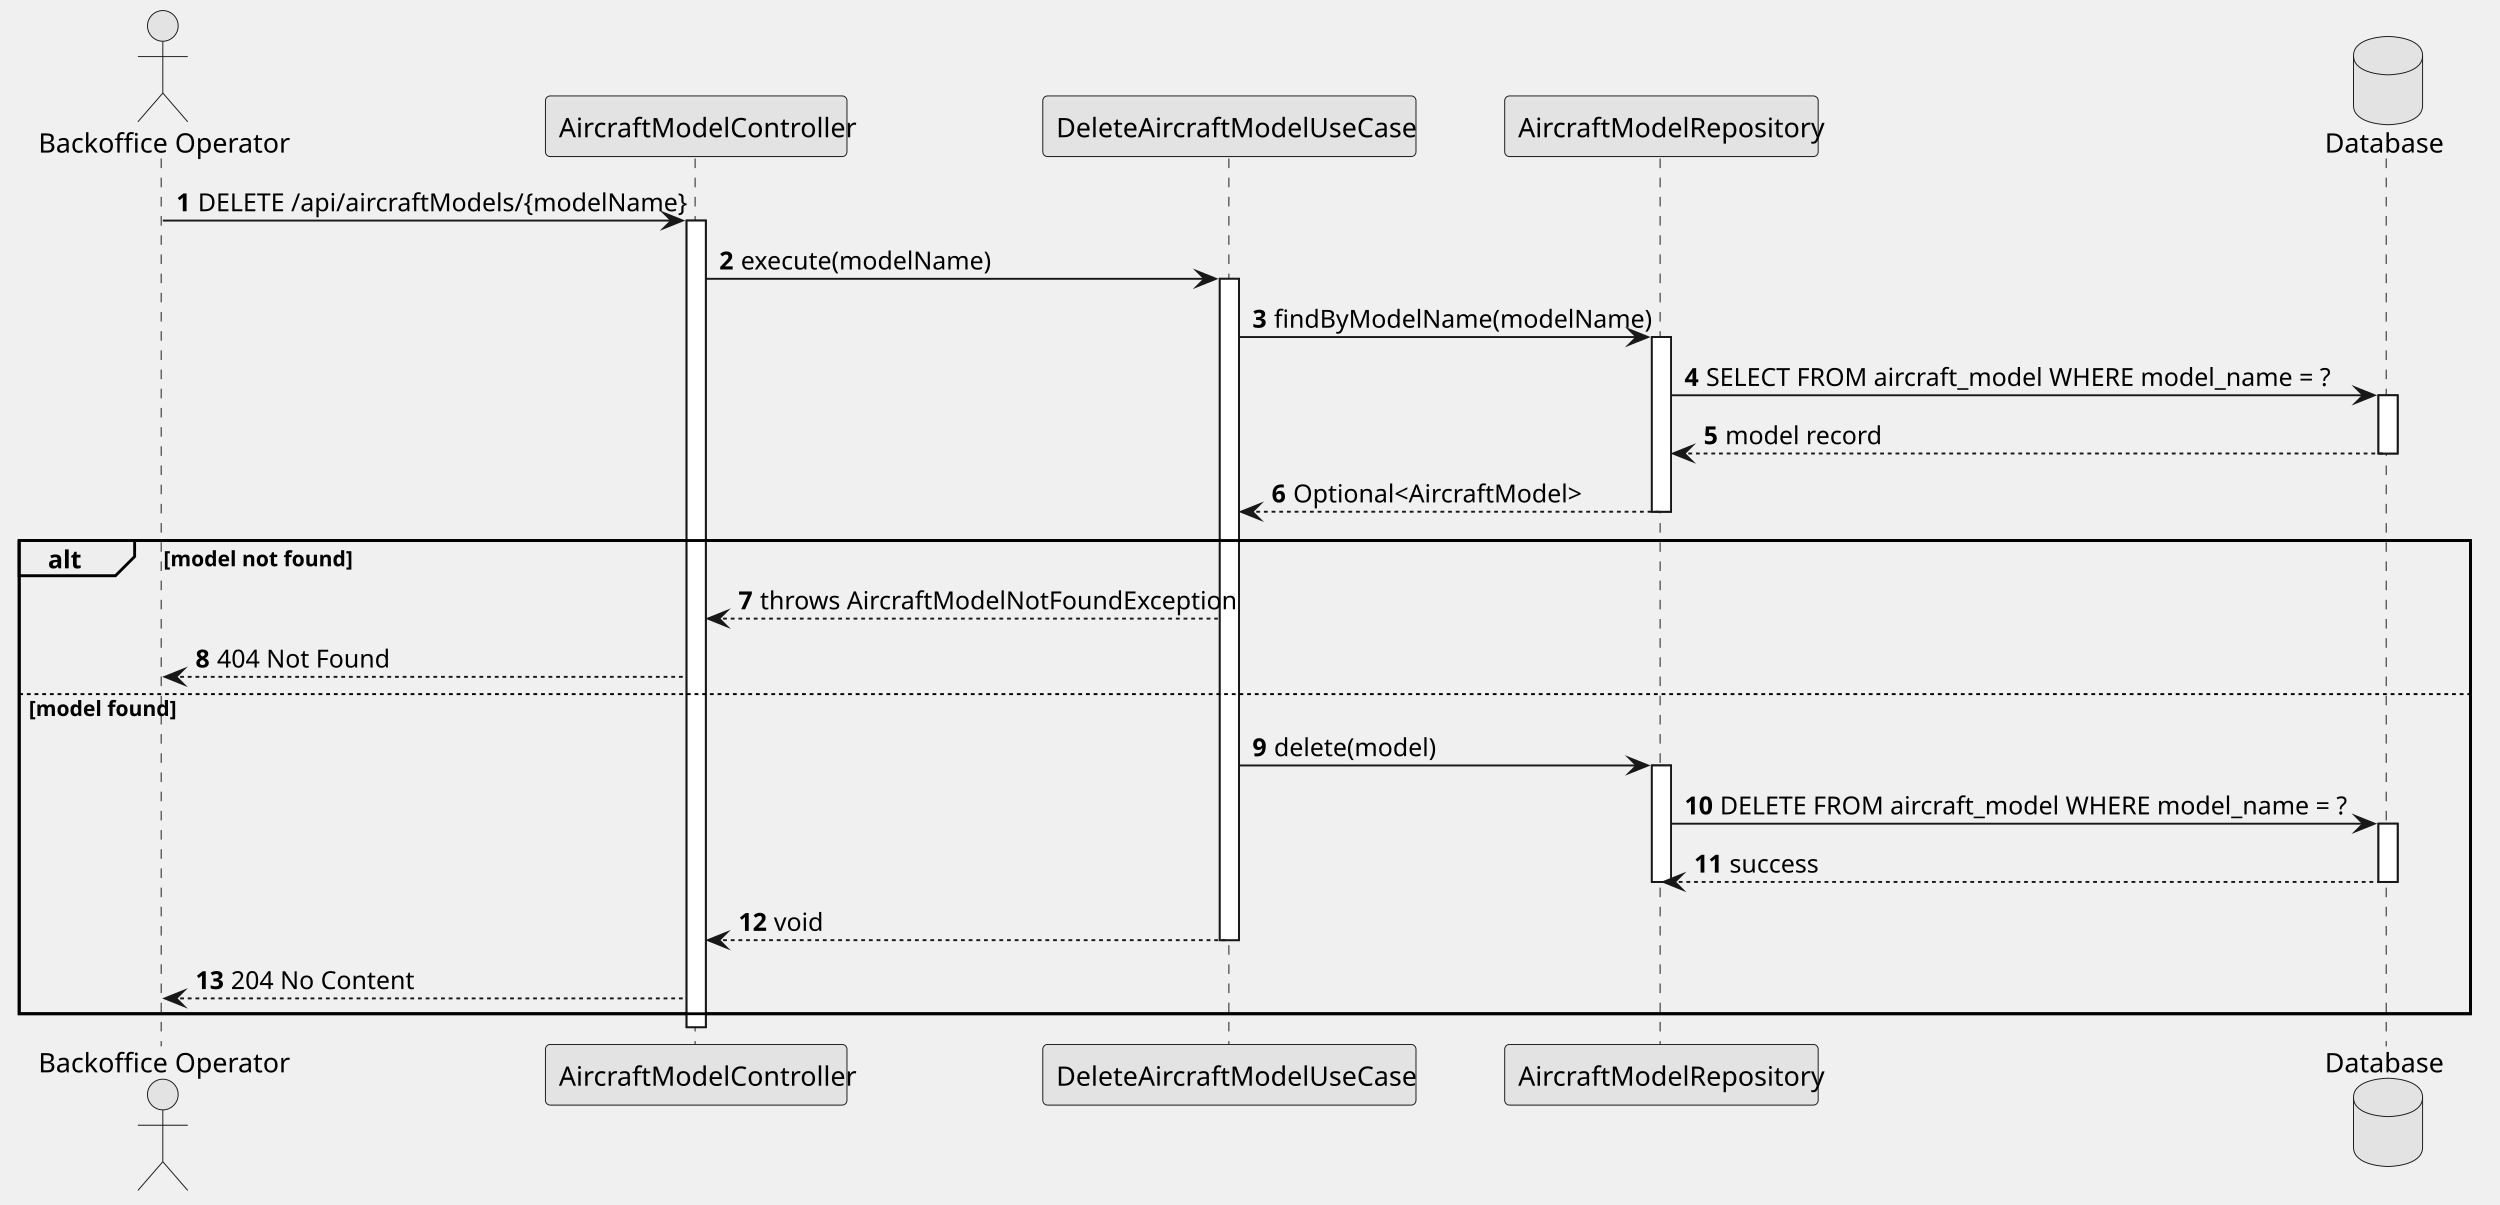
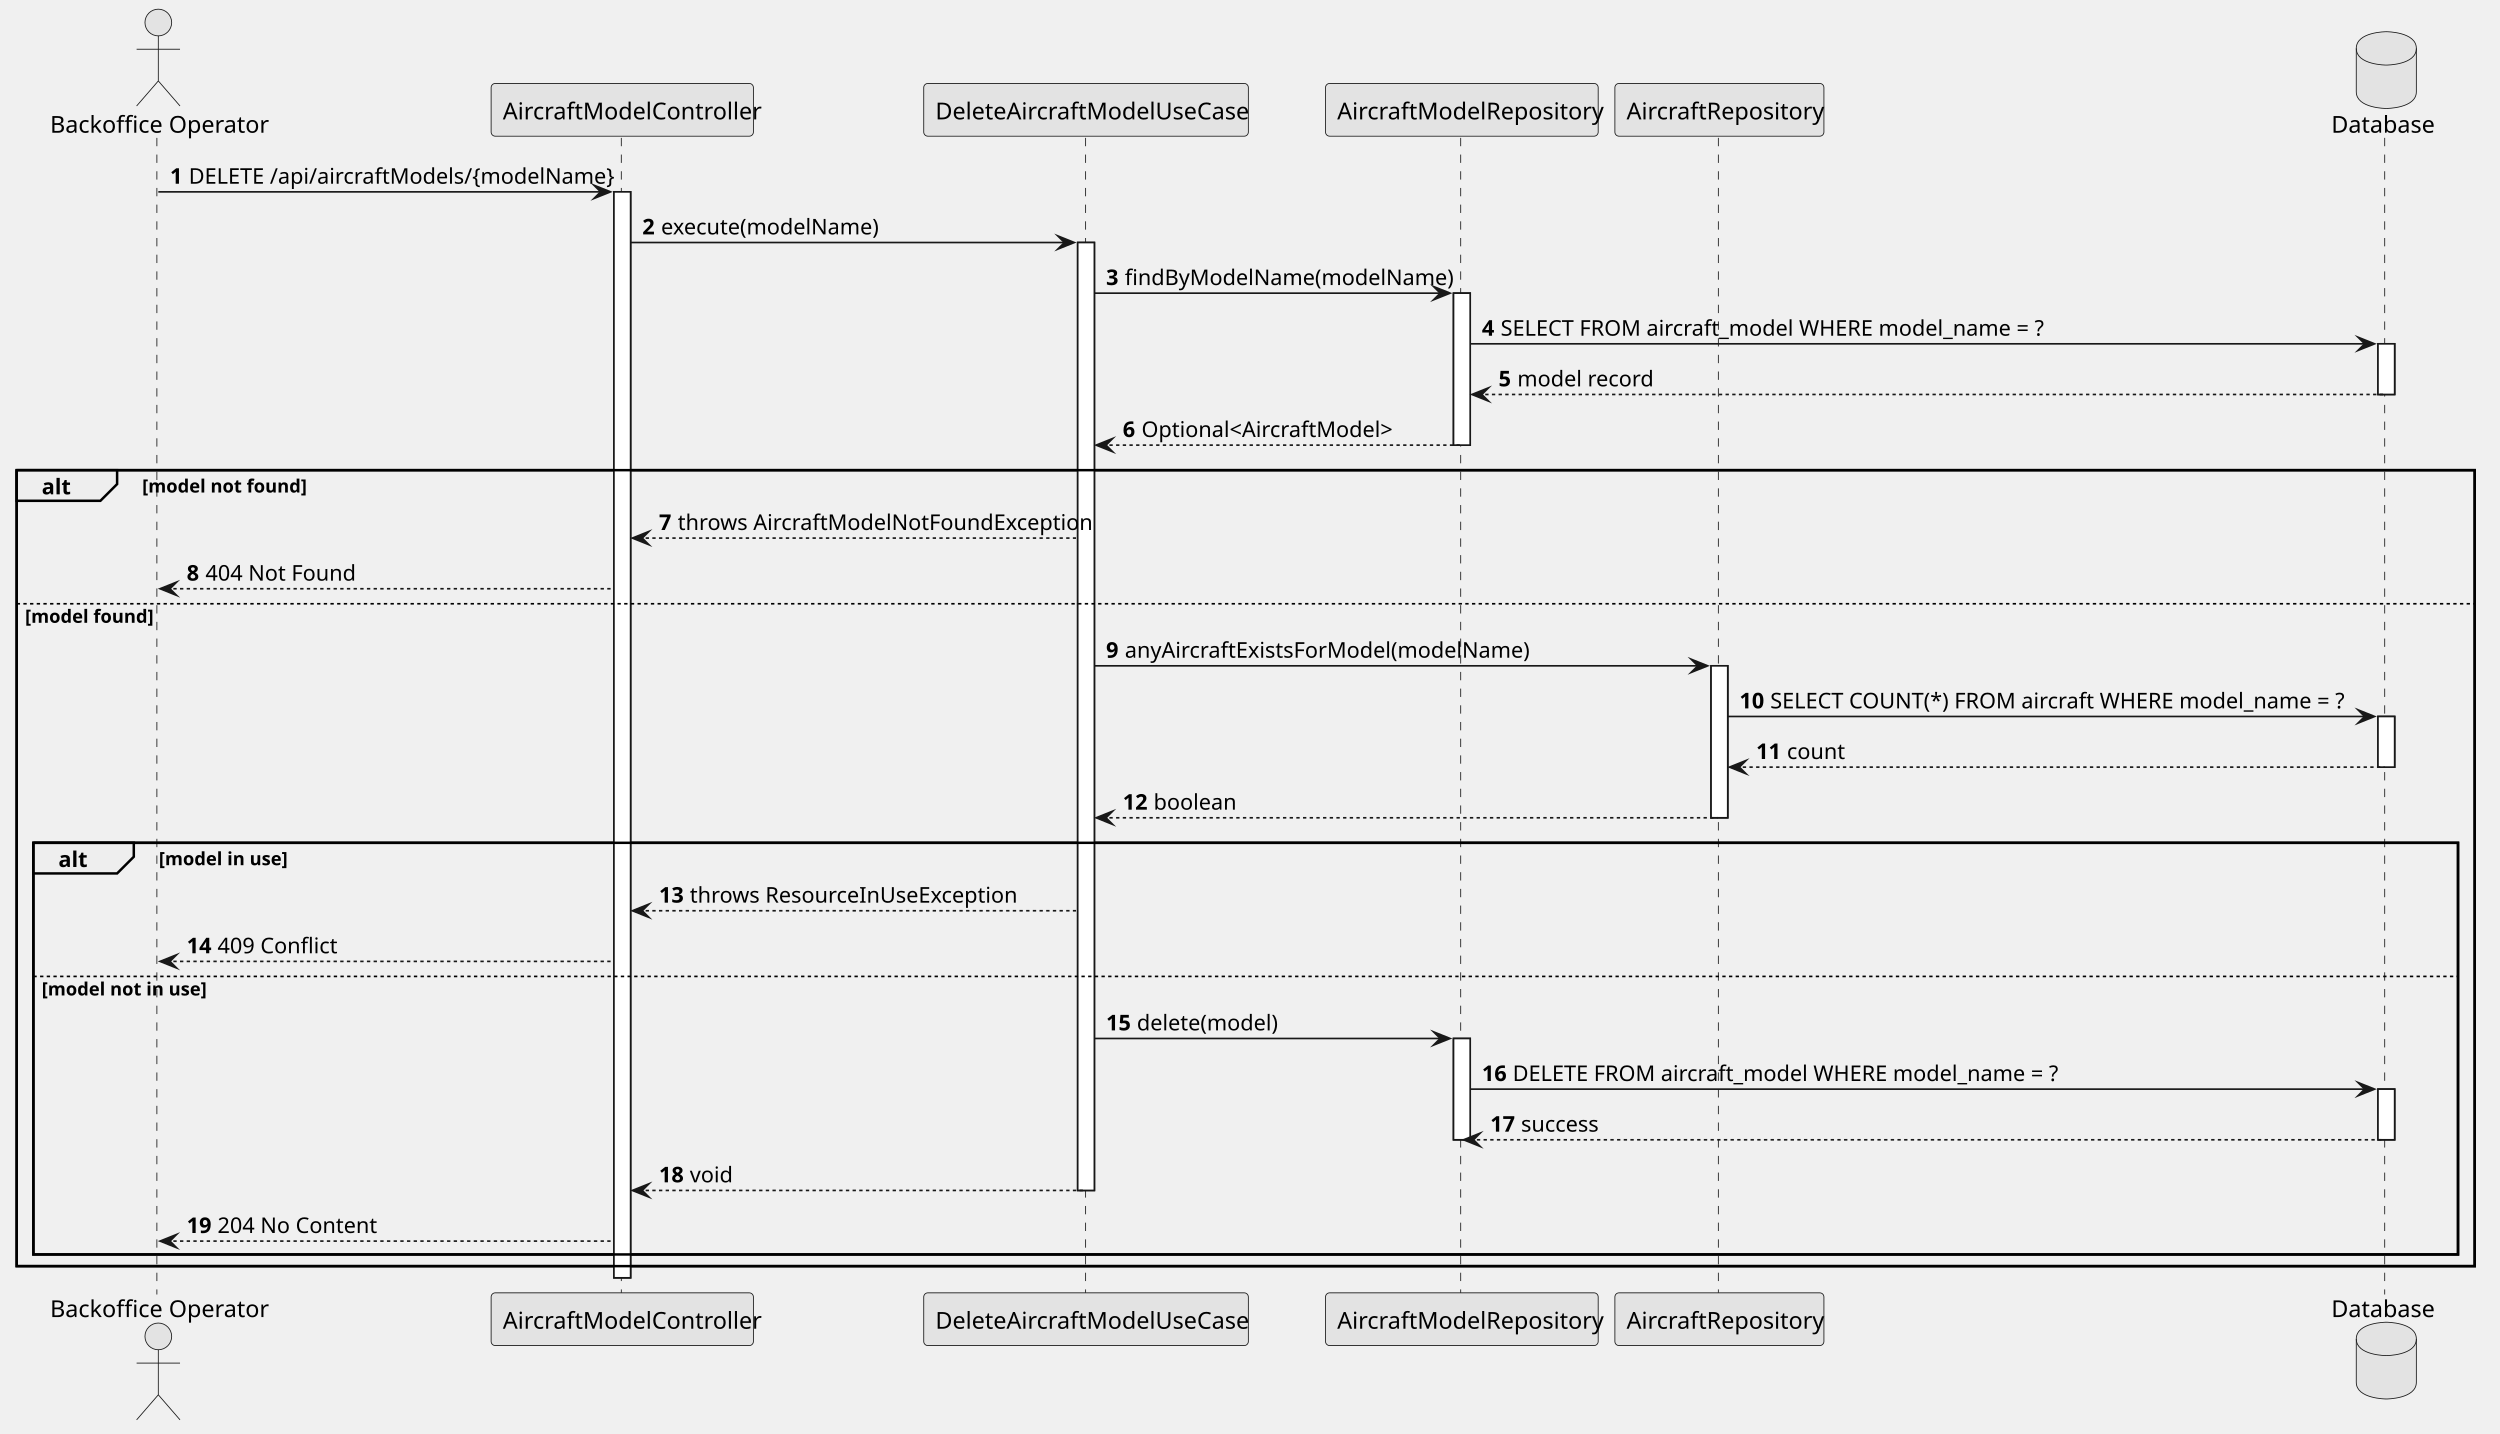
- <svg xmlns="http://www.w3.org/2000/svg" contentStyleType="text/css" data-diagram-type="SEQUENCE" height="628px" preserveAspectRatio="none" style="width:1303px;height:628px;background:#FFFFFF;" version="1.1" viewBox="0 0 1303 628" width="1303px" zoomAndPan="magnify">
+ <svg xmlns="http://www.w3.org/2000/svg" contentStyleType="text/css" data-diagram-type="SEQUENCE" height="859px" preserveAspectRatio="none" style="width:1498px;height:859px;background:#FFFFFF;" version="1.1" viewBox="0 0 1498 859" width="1498px" zoomAndPan="magnify">
  <defs />
  <g>
    <g>
-       <rect fill="#FFFFFF" height="420.406" style="stroke:#181818;stroke-width:1;" width="10" x="357.864" y="114.961" />
-     </g>
-     <g>
-       <rect fill="#FFFFFF" height="344.703" style="stroke:#181818;stroke-width:1;" width="10" x="635.755" y="145.312" />
-     </g>
-     <g>
-       <rect fill="#FFFFFF" height="91.055" style="stroke:#181818;stroke-width:1;" width="10" x="860.943" y="175.664" />
-     </g>
-     <g>
-       <rect fill="#FFFFFF" height="60.703" style="stroke:#181818;stroke-width:1;" width="10" x="860.943" y="398.961" />
-     </g>
-     <g>
-       <rect fill="#FFFFFF" height="30.352" style="stroke:#181818;stroke-width:1;" width="10" x="1239.649" y="206.016" />
-     </g>
-     <g>
-       <rect fill="#FFFFFF" height="30.352" style="stroke:#181818;stroke-width:1;" width="10" x="1239.649" y="429.312" />
-     </g>
-     <rect fill="none" height="246.648" style="stroke:#000000;stroke-width:1.5;" width="1277.614" x="10" y="281.719" />
+       <rect fill="#FFFFFF" height="650.703" style="stroke:#181818;stroke-width:1;" width="10" x="367.864" y="114.961" />
+     </g>
+     <g>
+       <rect fill="#FFFFFF" height="568" style="stroke:#181818;stroke-width:1;" width="10" x="645.755" y="145.312" />
+     </g>
+     <g>
+       <rect fill="#FFFFFF" height="91.055" style="stroke:#181818;stroke-width:1;" width="10" x="870.943" y="175.664" />
+     </g>
+     <g>
+       <rect fill="#FFFFFF" height="60.703" style="stroke:#181818;stroke-width:1;" width="10" x="870.943" y="622.258" />
+     </g>
+     <g>
+       <rect fill="#FFFFFF" height="91.055" style="stroke:#181818;stroke-width:1;" width="10" x="1025.263" y="398.961" />
+     </g>
+     <g>
+       <rect fill="#FFFFFF" height="30.352" style="stroke:#181818;stroke-width:1;" width="10" x="1424.878" y="206.016" />
+     </g>
+     <g>
+       <rect fill="#FFFFFF" height="30.352" style="stroke:#181818;stroke-width:1;" width="10" x="1424.878" y="429.312" />
+     </g>
+     <g>
+       <rect fill="#FFFFFF" height="30.352" style="stroke:#181818;stroke-width:1;" width="10" x="1424.878" y="652.609" />
+     </g>
+     <rect fill="none" height="476.945" style="stroke:#000000;stroke-width:1.5;" width="1472.844" x="10" y="281.719" />
+     <rect fill="none" height="246.648" style="stroke:#000000;stroke-width:1.5;" width="1452.844" x="20" y="505.016" />
    <g class="participant-lifeline" data-entity-uid="part1" data-qualified-name="BO" data-source-line="6" id="part1-lifeline">
      <g>
-         <rect fill="#000000" fill-opacity="0" height="462.758" width="8" x="80.862" y="82.609" />
-         <line style="stroke:#181818;stroke-width:0.5;stroke-dasharray:5,5;" x1="84" x2="84" y1="82.609" y2="545.367" />
+         <rect fill="#000000" fill-opacity="0" height="693.055" width="8" x="90.862" y="82.609" />
+         <line style="stroke:#181818;stroke-width:0.5;stroke-dasharray:5,5;" x1="94" x2="94" y1="82.609" y2="775.664" />
      </g>
    </g>
    <g class="participant-lifeline" data-entity-uid="part2" data-qualified-name="Ctrl" data-source-line="7" id="part2-lifeline">
      <g>
-         <rect fill="#000000" fill-opacity="0" height="462.758" width="8" x="358.864" y="82.609" />
-         <line style="stroke:#181818;stroke-width:0.5;stroke-dasharray:5,5;" x1="362.285" x2="362.285" y1="82.609" y2="545.367" />
+         <rect fill="#000000" fill-opacity="0" height="693.055" width="8" x="368.864" y="82.609" />
+         <line style="stroke:#181818;stroke-width:0.5;stroke-dasharray:5,5;" x1="372.285" x2="372.285" y1="82.609" y2="775.664" />
      </g>
    </g>
    <g class="participant-lifeline" data-entity-uid="part3" data-qualified-name="UC" data-source-line="8" id="part3-lifeline">
      <g>
-         <rect fill="#000000" fill-opacity="0" height="462.758" width="8" x="636.755" y="82.609" />
-         <line style="stroke:#181818;stroke-width:0.5;stroke-dasharray:5,5;" x1="640.497" x2="640.497" y1="82.609" y2="545.367" />
+         <rect fill="#000000" fill-opacity="0" height="693.055" width="8" x="646.755" y="82.609" />
+         <line style="stroke:#181818;stroke-width:0.5;stroke-dasharray:5,5;" x1="650.497" x2="650.497" y1="82.609" y2="775.664" />
      </g>
    </g>
    <g class="participant-lifeline" data-entity-uid="part4" data-qualified-name="Repo" data-source-line="9" id="part4-lifeline">
      <g>
-         <rect fill="#000000" fill-opacity="0" height="462.758" width="8" x="861.943" y="82.609" />
-         <line style="stroke:#181818;stroke-width:0.5;stroke-dasharray:5,5;" x1="865.25" x2="865.25" y1="82.609" y2="545.367" />
-       </g>
-     </g>
-     <g class="participant-lifeline" data-entity-uid="part5" data-qualified-name="DB" data-source-line="10" id="part5-lifeline">
-       <g>
-         <rect fill="#000000" fill-opacity="0" height="462.758" width="8" x="1240.649" y="82.609" />
-         <line style="stroke:#181818;stroke-width:0.5;stroke-dasharray:5,5;" x1="1243.684" x2="1243.684" y1="82.609" y2="545.367" />
+         <rect fill="#000000" fill-opacity="0" height="693.055" width="8" x="871.943" y="82.609" />
+         <line style="stroke:#181818;stroke-width:0.5;stroke-dasharray:5,5;" x1="875.25" x2="875.25" y1="82.609" y2="775.664" />
+       </g>
+     </g>
+     <g class="participant-lifeline" data-entity-uid="part5" data-qualified-name="Repo2" data-source-line="10" id="part5-lifeline">
+       <g>
+         <rect fill="#000000" fill-opacity="0" height="693.055" width="8" x="1026.263" y="82.609" />
+         <line style="stroke:#181818;stroke-width:0.5;stroke-dasharray:5,5;" x1="1029.636" x2="1029.636" y1="82.609" y2="775.664" />
+       </g>
+     </g>
+     <g class="participant-lifeline" data-entity-uid="part6" data-qualified-name="DB" data-source-line="11" id="part6-lifeline">
+       <g>
+         <rect fill="#000000" fill-opacity="0" height="693.055" width="8" x="1425.878" y="82.609" />
+         <line style="stroke:#181818;stroke-width:0.5;stroke-dasharray:5,5;" x1="1428.913" x2="1428.913" y1="82.609" y2="775.664" />
      </g>
    </g>
    <g class="participant participant-head" data-entity-uid="part1" data-qualified-name="BO" data-source-line="6" id="part1-head">
-       <text fill="#000000" font-family="sans-serif" font-size="14" lengthAdjust="spacing" textLength="123.724" x="20" y="79.533">Backoffice Operator</text>
-       <ellipse cx="84.862" cy="13.5" fill="#E3E3E3" rx="8" ry="8" style="stroke:#181818;stroke-width:0.5;" />
-       <path d="M84.862,21.5 L84.862,48.5 M71.862,29.5 L97.862,29.5 M84.862,48.5 L71.862,63.5 M84.862,48.5 L97.862,63.5" fill="none" style="stroke:#181818;stroke-width:0.5;" />
+       <text fill="#000000" font-family="sans-serif" font-size="14" lengthAdjust="spacing" textLength="123.724" x="30" y="79.533">Backoffice Operator</text>
+       <ellipse cx="94.862" cy="13.5" fill="#E3E3E3" rx="8" ry="8" style="stroke:#181818;stroke-width:0.5;" />
+       <path d="M94.862,21.5 L94.862,48.5 M81.862,29.5 L107.862,29.5 M94.862,48.5 L81.862,63.5 M94.862,48.5 L107.862,63.5" fill="none" style="stroke:#181818;stroke-width:0.5;" />
    </g>
    <g class="participant participant-tail" data-entity-uid="part1" data-qualified-name="BO" data-source-line="6" id="part1-tail">
-       <text fill="#000000" font-family="sans-serif" font-size="14" lengthAdjust="spacing" textLength="123.724" x="20" y="558.9">Backoffice Operator</text>
-       <ellipse cx="84.862" cy="570.477" fill="#E3E3E3" rx="8" ry="8" style="stroke:#181818;stroke-width:0.5;" />
-       <path d="M84.862,578.477 L84.862,605.477 M71.862,586.477 L97.862,586.477 M84.862,605.477 L71.862,620.477 M84.862,605.477 L97.862,620.477" fill="none" style="stroke:#181818;stroke-width:0.5;" />
+       <text fill="#000000" font-family="sans-serif" font-size="14" lengthAdjust="spacing" textLength="123.724" x="30" y="789.197">Backoffice Operator</text>
+       <ellipse cx="94.862" cy="800.773" fill="#E3E3E3" rx="8" ry="8" style="stroke:#181818;stroke-width:0.5;" />
+       <path d="M94.862,808.773 L94.862,835.773 M81.862,816.773 L107.862,816.773 M94.862,835.773 L81.862,850.773 M94.862,835.773 L107.862,850.773" fill="none" style="stroke:#181818;stroke-width:0.5;" />
    </g>
    <g class="participant participant-head" data-entity-uid="part2" data-qualified-name="Ctrl" data-source-line="7" id="part2-head">
-       <rect fill="#E3E3E3" height="31.609" rx="2.5" ry="2.5" style="stroke:#181818;stroke-width:0.5;" width="157.158" x="284.285" y="50" />
-       <text fill="#000000" font-family="sans-serif" font-size="14" lengthAdjust="spacing" textLength="143.158" x="291.285" y="71.533">AircraftModelController</text>
+       <rect fill="#E3E3E3" height="31.609" rx="2.5" ry="2.5" style="stroke:#181818;stroke-width:0.5;" width="157.158" x="294.285" y="50" />
+       <text fill="#000000" font-family="sans-serif" font-size="14" lengthAdjust="spacing" textLength="143.158" x="301.285" y="71.533">AircraftModelController</text>
    </g>
    <g class="participant participant-tail" data-entity-uid="part2" data-qualified-name="Ctrl" data-source-line="7" id="part2-tail">
-       <rect fill="#E3E3E3" height="31.609" rx="2.5" ry="2.5" style="stroke:#181818;stroke-width:0.5;" width="157.158" x="284.285" y="544.367" />
-       <text fill="#000000" font-family="sans-serif" font-size="14" lengthAdjust="spacing" textLength="143.158" x="291.285" y="565.9">AircraftModelController</text>
+       <rect fill="#E3E3E3" height="31.609" rx="2.5" ry="2.5" style="stroke:#181818;stroke-width:0.5;" width="157.158" x="294.285" y="774.664" />
+       <text fill="#000000" font-family="sans-serif" font-size="14" lengthAdjust="spacing" textLength="143.158" x="301.285" y="796.197">AircraftModelController</text>
    </g>
    <g class="participant participant-head" data-entity-uid="part3" data-qualified-name="UC" data-source-line="8" id="part3-head">
-       <rect fill="#E3E3E3" height="31.609" rx="2.5" ry="2.5" style="stroke:#181818;stroke-width:0.5;" width="194.517" x="543.497" y="50" />
-       <text fill="#000000" font-family="sans-serif" font-size="14" lengthAdjust="spacing" textLength="180.517" x="550.497" y="71.533">DeleteAircraftModelUseCase</text>
+       <rect fill="#E3E3E3" height="31.609" rx="2.5" ry="2.5" style="stroke:#181818;stroke-width:0.5;" width="194.517" x="553.497" y="50" />
+       <text fill="#000000" font-family="sans-serif" font-size="14" lengthAdjust="spacing" textLength="180.517" x="560.497" y="71.533">DeleteAircraftModelUseCase</text>
    </g>
    <g class="participant participant-tail" data-entity-uid="part3" data-qualified-name="UC" data-source-line="8" id="part3-tail">
-       <rect fill="#E3E3E3" height="31.609" rx="2.5" ry="2.5" style="stroke:#181818;stroke-width:0.5;" width="194.517" x="543.497" y="544.367" />
-       <text fill="#000000" font-family="sans-serif" font-size="14" lengthAdjust="spacing" textLength="180.517" x="550.497" y="565.9">DeleteAircraftModelUseCase</text>
+       <rect fill="#E3E3E3" height="31.609" rx="2.5" ry="2.5" style="stroke:#181818;stroke-width:0.5;" width="194.517" x="553.497" y="774.664" />
+       <text fill="#000000" font-family="sans-serif" font-size="14" lengthAdjust="spacing" textLength="180.517" x="560.497" y="796.197">DeleteAircraftModelUseCase</text>
    </g>
    <g class="participant participant-head" data-entity-uid="part4" data-qualified-name="Repo" data-source-line="9" id="part4-head">
-       <rect fill="#E3E3E3" height="31.609" rx="2.5" ry="2.5" style="stroke:#181818;stroke-width:0.5;" width="163.386" x="784.25" y="50" />
-       <text fill="#000000" font-family="sans-serif" font-size="14" lengthAdjust="spacing" textLength="149.386" x="791.25" y="71.533">AircraftModelRepository</text>
+       <rect fill="#E3E3E3" height="31.609" rx="2.5" ry="2.5" style="stroke:#181818;stroke-width:0.5;" width="163.386" x="794.25" y="50" />
+       <text fill="#000000" font-family="sans-serif" font-size="14" lengthAdjust="spacing" textLength="149.386" x="801.25" y="71.533">AircraftModelRepository</text>
    </g>
    <g class="participant participant-tail" data-entity-uid="part4" data-qualified-name="Repo" data-source-line="9" id="part4-tail">
-       <rect fill="#E3E3E3" height="31.609" rx="2.5" ry="2.5" style="stroke:#181818;stroke-width:0.5;" width="163.386" x="784.25" y="544.367" />
-       <text fill="#000000" font-family="sans-serif" font-size="14" lengthAdjust="spacing" textLength="149.386" x="791.25" y="565.9">AircraftModelRepository</text>
-     </g>
-     <g class="participant participant-head" data-entity-uid="part5" data-qualified-name="DB" data-source-line="10" id="part5-head">
-       <text fill="#000000" font-family="sans-serif" font-size="14" lengthAdjust="spacing" textLength="59.931" x="1211.684" y="79.533">Database</text>
-       <path d="M1226.649,29 C1226.649,19 1244.649,19 1244.649,19 C1244.649,19 1262.649,19 1262.649,29 L1262.649,55 C1262.649,65 1244.649,65 1244.649,65 C1244.649,65 1226.649,65 1226.649,55 L1226.649,29" fill="#E3E3E3" style="stroke:#181818;stroke-width:0.5;" />
-       <path d="M1226.649,29 C1226.649,39 1244.649,39 1244.649,39 C1244.649,39 1262.649,39 1262.649,29" fill="none" style="stroke:#181818;stroke-width:0.5;" />
-     </g>
-     <g class="participant participant-tail" data-entity-uid="part5" data-qualified-name="DB" data-source-line="10" id="part5-tail">
-       <text fill="#000000" font-family="sans-serif" font-size="14" lengthAdjust="spacing" textLength="59.931" x="1211.684" y="558.9">Database</text>
-       <path d="M1226.649,571.977 C1226.649,561.977 1244.649,561.977 1244.649,561.977 C1244.649,561.977 1262.649,561.977 1262.649,571.977 L1262.649,597.977 C1262.649,607.977 1244.649,607.977 1244.649,607.977 C1244.649,607.977 1226.649,607.977 1226.649,597.977 L1226.649,571.977" fill="#E3E3E3" style="stroke:#181818;stroke-width:0.5;" />
-       <path d="M1226.649,571.977 C1226.649,581.977 1244.649,581.977 1244.649,581.977 C1244.649,581.977 1262.649,581.977 1262.649,571.977" fill="none" style="stroke:#181818;stroke-width:0.5;" />
-     </g>
-     <g>
-       <rect fill="#FFFFFF" height="420.406" style="stroke:#181818;stroke-width:1;" width="10" x="357.864" y="114.961" />
-     </g>
-     <g>
-       <rect fill="#FFFFFF" height="344.703" style="stroke:#181818;stroke-width:1;" width="10" x="635.755" y="145.312" />
-     </g>
-     <g>
-       <rect fill="#FFFFFF" height="91.055" style="stroke:#181818;stroke-width:1;" width="10" x="860.943" y="175.664" />
-     </g>
-     <g>
-       <rect fill="#FFFFFF" height="60.703" style="stroke:#181818;stroke-width:1;" width="10" x="860.943" y="398.961" />
-     </g>
-     <g>
-       <rect fill="#FFFFFF" height="30.352" style="stroke:#181818;stroke-width:1;" width="10" x="1239.649" y="206.016" />
-     </g>
-     <g>
-       <rect fill="#FFFFFF" height="30.352" style="stroke:#181818;stroke-width:1;" width="10" x="1239.649" y="429.312" />
-     </g>
-     <g class="message" data-entity-1="part1" data-entity-2="part2" data-source-line="12" id="msg1">
-       <polygon fill="#181818" points="345.864,110.961,355.864,114.961,345.864,118.961,349.864,114.961" style="stroke:#181818;stroke-width:1;stroke-linejoin:miter;stroke-miterlimit:10;" />
-       <line style="stroke:#181818;stroke-width:1;" x1="84.862" x2="351.864" y1="114.961" y2="114.961" />
-       <text fill="#000000" font-family="sans-serif" font-size="13" font-weight="700" lengthAdjust="spacing" textLength="7.23" x="91.862" y="110.105">1</text>
-       <text fill="#000000" font-family="sans-serif" font-size="13" lengthAdjust="spacing" textLength="242.773" x="103.092" y="110.105">DELETE /api/aircraftModels/{modelName}</text>
-     </g>
-     <g class="message" data-entity-1="part2" data-entity-2="part3" data-source-line="15" id="msg2">
-       <polygon fill="#181818" points="623.755,141.312,633.755,145.312,623.755,149.312,627.755,145.312" style="stroke:#181818;stroke-width:1;stroke-linejoin:miter;stroke-miterlimit:10;" />
-       <line style="stroke:#181818;stroke-width:1;" x1="367.864" x2="629.755" y1="145.312" y2="145.312" />
-       <text fill="#000000" font-family="sans-serif" font-size="13" font-weight="700" lengthAdjust="spacing" textLength="7.23" x="374.864" y="140.456">2</text>
-       <text fill="#000000" font-family="sans-serif" font-size="13" lengthAdjust="spacing" textLength="124.274" x="386.094" y="140.456">execute(modelName)</text>
-     </g>
-     <g class="message" data-entity-1="part3" data-entity-2="part4" data-source-line="18" id="msg3">
-       <polygon fill="#181818" points="848.943,171.664,858.943,175.664,848.943,179.664,852.943,175.664" style="stroke:#181818;stroke-width:1;stroke-linejoin:miter;stroke-miterlimit:10;" />
-       <line style="stroke:#181818;stroke-width:1;" x1="645.755" x2="854.943" y1="175.664" y2="175.664" />
-       <text fill="#000000" font-family="sans-serif" font-size="13" font-weight="700" lengthAdjust="spacing" textLength="7.23" x="652.755" y="170.808">3</text>
-       <text fill="#000000" font-family="sans-serif" font-size="13" lengthAdjust="spacing" textLength="184.958" x="663.985" y="170.808">findByModelName(modelName)</text>
-     </g>
-     <g class="message" data-entity-1="part4" data-entity-2="part5" data-source-line="20" id="msg4">
-       <polygon fill="#181818" points="1227.649,202.016,1237.649,206.016,1227.649,210.016,1231.649,206.016" style="stroke:#181818;stroke-width:1;stroke-linejoin:miter;stroke-miterlimit:10;" />
-       <line style="stroke:#181818;stroke-width:1;" x1="870.943" x2="1233.649" y1="206.016" y2="206.016" />
-       <text fill="#000000" font-family="sans-serif" font-size="13" font-weight="700" lengthAdjust="spacing" textLength="7.23" x="877.943" y="201.159">4</text>
-       <text fill="#000000" font-family="sans-serif" font-size="13" lengthAdjust="spacing" textLength="331.246" x="889.173" y="201.159">SELECT FROM aircraft_model WHERE model_name = ?</text>
-     </g>
-     <g class="message" data-entity-1="part5" data-entity-2="part4" data-source-line="22" id="msg5">
-       <polygon fill="#181818" points="881.943,232.367,871.943,236.367,881.943,240.367,877.943,236.367" style="stroke:#181818;stroke-width:1;stroke-linejoin:miter;stroke-miterlimit:10;" />
-       <line style="stroke:#181818;stroke-width:1;stroke-dasharray:2,2;" x1="875.943" x2="1243.649" y1="236.367" y2="236.367" />
-       <text fill="#000000" font-family="sans-serif" font-size="13" font-weight="700" lengthAdjust="spacing" textLength="7.23" x="887.943" y="231.511">5</text>
-       <text fill="#000000" font-family="sans-serif" font-size="13" lengthAdjust="spacing" textLength="75.867" x="899.173" y="231.511">model record</text>
-     </g>
-     <g class="message" data-entity-1="part4" data-entity-2="part3" data-source-line="24" id="msg6">
-       <polygon fill="#181818" points="656.755,262.719,646.755,266.719,656.755,270.719,652.755,266.719" style="stroke:#181818;stroke-width:1;stroke-linejoin:miter;stroke-miterlimit:10;" />
-       <line style="stroke:#181818;stroke-width:1;stroke-dasharray:2,2;" x1="650.755" x2="864.943" y1="266.719" y2="266.719" />
-       <text fill="#000000" font-family="sans-serif" font-size="13" font-weight="700" lengthAdjust="spacing" textLength="7.23" x="662.755" y="261.862">6</text>
-       <text fill="#000000" font-family="sans-serif" font-size="13" lengthAdjust="spacing" textLength="140.182" x="673.985" y="261.862">Optional&lt;AircraftModel&gt;</text>
+       <rect fill="#E3E3E3" height="31.609" rx="2.5" ry="2.5" style="stroke:#181818;stroke-width:0.5;" width="163.386" x="794.25" y="774.664" />
+       <text fill="#000000" font-family="sans-serif" font-size="14" lengthAdjust="spacing" textLength="149.386" x="801.25" y="796.197">AircraftModelRepository</text>
+     </g>
+     <g class="participant participant-head" data-entity-uid="part5" data-qualified-name="Repo2" data-source-line="10" id="part5-head">
+       <rect fill="#E3E3E3" height="31.609" rx="2.5" ry="2.5" style="stroke:#181818;stroke-width:0.5;" width="125.255" x="967.636" y="50" />
+       <text fill="#000000" font-family="sans-serif" font-size="14" lengthAdjust="spacing" textLength="111.255" x="974.636" y="71.533">AircraftRepository</text>
+     </g>
+     <g class="participant participant-tail" data-entity-uid="part5" data-qualified-name="Repo2" data-source-line="10" id="part5-tail">
+       <rect fill="#E3E3E3" height="31.609" rx="2.5" ry="2.5" style="stroke:#181818;stroke-width:0.5;" width="125.255" x="967.636" y="774.664" />
+       <text fill="#000000" font-family="sans-serif" font-size="14" lengthAdjust="spacing" textLength="111.255" x="974.636" y="796.197">AircraftRepository</text>
+     </g>
+     <g class="participant participant-head" data-entity-uid="part6" data-qualified-name="DB" data-source-line="11" id="part6-head">
+       <text fill="#000000" font-family="sans-serif" font-size="14" lengthAdjust="spacing" textLength="59.931" x="1396.913" y="79.533">Database</text>
+       <path d="M1411.878,29 C1411.878,19 1429.878,19 1429.878,19 C1429.878,19 1447.878,19 1447.878,29 L1447.878,55 C1447.878,65 1429.878,65 1429.878,65 C1429.878,65 1411.878,65 1411.878,55 L1411.878,29" fill="#E3E3E3" style="stroke:#181818;stroke-width:0.5;" />
+       <path d="M1411.878,29 C1411.878,39 1429.878,39 1429.878,39 C1429.878,39 1447.878,39 1447.878,29" fill="none" style="stroke:#181818;stroke-width:0.5;" />
+     </g>
+     <g class="participant participant-tail" data-entity-uid="part6" data-qualified-name="DB" data-source-line="11" id="part6-tail">
+       <text fill="#000000" font-family="sans-serif" font-size="14" lengthAdjust="spacing" textLength="59.931" x="1396.913" y="789.197">Database</text>
+       <path d="M1411.878,802.273 C1411.878,792.273 1429.878,792.273 1429.878,792.273 C1429.878,792.273 1447.878,792.273 1447.878,802.273 L1447.878,828.273 C1447.878,838.273 1429.878,838.273 1429.878,838.273 C1429.878,838.273 1411.878,838.273 1411.878,828.273 L1411.878,802.273" fill="#E3E3E3" style="stroke:#181818;stroke-width:0.5;" />
+       <path d="M1411.878,802.273 C1411.878,812.273 1429.878,812.273 1429.878,812.273 C1429.878,812.273 1447.878,812.273 1447.878,802.273" fill="none" style="stroke:#181818;stroke-width:0.5;" />
+     </g>
+     <g>
+       <rect fill="#FFFFFF" height="650.703" style="stroke:#181818;stroke-width:1;" width="10" x="367.864" y="114.961" />
+     </g>
+     <g>
+       <rect fill="#FFFFFF" height="568" style="stroke:#181818;stroke-width:1;" width="10" x="645.755" y="145.312" />
+     </g>
+     <g>
+       <rect fill="#FFFFFF" height="91.055" style="stroke:#181818;stroke-width:1;" width="10" x="870.943" y="175.664" />
+     </g>
+     <g>
+       <rect fill="#FFFFFF" height="60.703" style="stroke:#181818;stroke-width:1;" width="10" x="870.943" y="622.258" />
+     </g>
+     <g>
+       <rect fill="#FFFFFF" height="91.055" style="stroke:#181818;stroke-width:1;" width="10" x="1025.263" y="398.961" />
+     </g>
+     <g>
+       <rect fill="#FFFFFF" height="30.352" style="stroke:#181818;stroke-width:1;" width="10" x="1424.878" y="206.016" />
+     </g>
+     <g>
+       <rect fill="#FFFFFF" height="30.352" style="stroke:#181818;stroke-width:1;" width="10" x="1424.878" y="429.312" />
+     </g>
+     <g>
+       <rect fill="#FFFFFF" height="30.352" style="stroke:#181818;stroke-width:1;" width="10" x="1424.878" y="652.609" />
+     </g>
+     <g class="message" data-entity-1="part1" data-entity-2="part2" data-source-line="13" id="msg1">
+       <polygon fill="#181818" points="355.864,110.961,365.864,114.961,355.864,118.961,359.864,114.961" style="stroke:#181818;stroke-width:1;stroke-linejoin:miter;stroke-miterlimit:10;" />
+       <line style="stroke:#181818;stroke-width:1;" x1="94.862" x2="361.864" y1="114.961" y2="114.961" />
+       <text fill="#000000" font-family="sans-serif" font-size="13" font-weight="700" lengthAdjust="spacing" textLength="7.23" x="101.862" y="110.105">1</text>
+       <text fill="#000000" font-family="sans-serif" font-size="13" lengthAdjust="spacing" textLength="242.773" x="113.092" y="110.105">DELETE /api/aircraftModels/{modelName}</text>
+     </g>
+     <g class="message" data-entity-1="part2" data-entity-2="part3" data-source-line="16" id="msg2">
+       <polygon fill="#181818" points="633.755,141.312,643.755,145.312,633.755,149.312,637.755,145.312" style="stroke:#181818;stroke-width:1;stroke-linejoin:miter;stroke-miterlimit:10;" />
+       <line style="stroke:#181818;stroke-width:1;" x1="377.864" x2="639.755" y1="145.312" y2="145.312" />
+       <text fill="#000000" font-family="sans-serif" font-size="13" font-weight="700" lengthAdjust="spacing" textLength="7.23" x="384.864" y="140.456">2</text>
+       <text fill="#000000" font-family="sans-serif" font-size="13" lengthAdjust="spacing" textLength="124.274" x="396.094" y="140.456">execute(modelName)</text>
+     </g>
+     <g class="message" data-entity-1="part3" data-entity-2="part4" data-source-line="19" id="msg3">
+       <polygon fill="#181818" points="858.943,171.664,868.943,175.664,858.943,179.664,862.943,175.664" style="stroke:#181818;stroke-width:1;stroke-linejoin:miter;stroke-miterlimit:10;" />
+       <line style="stroke:#181818;stroke-width:1;" x1="655.755" x2="864.943" y1="175.664" y2="175.664" />
+       <text fill="#000000" font-family="sans-serif" font-size="13" font-weight="700" lengthAdjust="spacing" textLength="7.23" x="662.755" y="170.808">3</text>
+       <text fill="#000000" font-family="sans-serif" font-size="13" lengthAdjust="spacing" textLength="184.958" x="673.985" y="170.808">findByModelName(modelName)</text>
+     </g>
+     <g class="message" data-entity-1="part4" data-entity-2="part6" data-source-line="21" id="msg4">
+       <polygon fill="#181818" points="1412.878,202.016,1422.878,206.016,1412.878,210.016,1416.878,206.016" style="stroke:#181818;stroke-width:1;stroke-linejoin:miter;stroke-miterlimit:10;" />
+       <line style="stroke:#181818;stroke-width:1;" x1="880.943" x2="1418.878" y1="206.016" y2="206.016" />
+       <text fill="#000000" font-family="sans-serif" font-size="13" font-weight="700" lengthAdjust="spacing" textLength="7.23" x="887.943" y="201.159">4</text>
+       <text fill="#000000" font-family="sans-serif" font-size="13" lengthAdjust="spacing" textLength="331.246" x="899.173" y="201.159">SELECT FROM aircraft_model WHERE model_name = ?</text>
+     </g>
+     <g class="message" data-entity-1="part6" data-entity-2="part4" data-source-line="23" id="msg5">
+       <polygon fill="#181818" points="891.943,232.367,881.943,236.367,891.943,240.367,887.943,236.367" style="stroke:#181818;stroke-width:1;stroke-linejoin:miter;stroke-miterlimit:10;" />
+       <line style="stroke:#181818;stroke-width:1;stroke-dasharray:2,2;" x1="885.943" x2="1428.878" y1="236.367" y2="236.367" />
+       <text fill="#000000" font-family="sans-serif" font-size="13" font-weight="700" lengthAdjust="spacing" textLength="7.23" x="897.943" y="231.511">5</text>
+       <text fill="#000000" font-family="sans-serif" font-size="13" lengthAdjust="spacing" textLength="75.867" x="909.173" y="231.511">model record</text>
+     </g>
+     <g class="message" data-entity-1="part4" data-entity-2="part3" data-source-line="25" id="msg6">
+       <polygon fill="#181818" points="666.755,262.719,656.755,266.719,666.755,270.719,662.755,266.719" style="stroke:#181818;stroke-width:1;stroke-linejoin:miter;stroke-miterlimit:10;" />
+       <line style="stroke:#181818;stroke-width:1;stroke-dasharray:2,2;" x1="660.755" x2="874.943" y1="266.719" y2="266.719" />
+       <text fill="#000000" font-family="sans-serif" font-size="13" font-weight="700" lengthAdjust="spacing" textLength="7.23" x="672.755" y="261.862">6</text>
+       <text fill="#000000" font-family="sans-serif" font-size="13" lengthAdjust="spacing" textLength="140.182" x="683.985" y="261.862">Optional&lt;AircraftModel&gt;</text>
    </g>
    <path d="M10,281.719 L70.171,281.719 L70.171,290.07 L60.171,300.07 L10,300.07 L10,281.719" fill="#EEEEEE" style="stroke:#000000;stroke-width:1.5;" />
-     <rect fill="none" height="246.648" style="stroke:#000000;stroke-width:1.5;" width="1277.614" x="10" y="281.719" />
+     <rect fill="none" height="476.945" style="stroke:#000000;stroke-width:1.5;" width="1472.844" x="10" y="281.719" />
    <text fill="#000000" font-family="sans-serif" font-size="13" font-weight="700" lengthAdjust="spacing" textLength="15.171" x="25" y="296.214">alt</text>
    <text fill="#000000" font-family="sans-serif" font-size="11" font-weight="700" lengthAdjust="spacing" textLength="93.473" x="85.171" y="295.138">[model not found]</text>
-     <g class="message" data-entity-1="part3" data-entity-2="part2" data-source-line="28" id="msg7">
-       <polygon fill="#181818" points="378.864,318.422,368.864,322.422,378.864,326.422,374.864,322.422" style="stroke:#181818;stroke-width:1;stroke-linejoin:miter;stroke-miterlimit:10;" />
-       <line style="stroke:#181818;stroke-width:1;stroke-dasharray:2,2;" x1="372.864" x2="634.755" y1="322.422" y2="322.422" />
-       <text fill="#000000" font-family="sans-serif" font-size="13" font-weight="700" lengthAdjust="spacing" textLength="7.23" x="384.864" y="317.565">7</text>
-       <text fill="#000000" font-family="sans-serif" font-size="13" lengthAdjust="spacing" textLength="232.661" x="396.094" y="317.565">throws AircraftModelNotFoundException</text>
-     </g>
-     <g class="message" data-entity-1="part2" data-entity-2="part1" data-source-line="29" id="msg8">
-       <polygon fill="#181818" points="95.862,348.773,85.862,352.773,95.862,356.773,91.862,352.773" style="stroke:#181818;stroke-width:1;stroke-linejoin:miter;stroke-miterlimit:10;" />
-       <line style="stroke:#181818;stroke-width:1;stroke-dasharray:2,2;" x1="89.862" x2="356.864" y1="352.773" y2="352.773" />
-       <text fill="#000000" font-family="sans-serif" font-size="13" font-weight="700" lengthAdjust="spacing" textLength="7.23" x="101.862" y="347.917">8</text>
-       <text fill="#000000" font-family="sans-serif" font-size="13" lengthAdjust="spacing" textLength="86.004" x="113.092" y="347.917">404 Not Found</text>
-     </g>
-     <line style="stroke:#000000;stroke-width:1;stroke-dasharray:2,2;" x1="10" x2="1287.614" y1="361.773" y2="361.773" />
+     <g class="message" data-entity-1="part3" data-entity-2="part2" data-source-line="29" id="msg7">
+       <polygon fill="#181818" points="388.864,318.422,378.864,322.422,388.864,326.422,384.864,322.422" style="stroke:#181818;stroke-width:1;stroke-linejoin:miter;stroke-miterlimit:10;" />
+       <line style="stroke:#181818;stroke-width:1;stroke-dasharray:2,2;" x1="382.864" x2="644.755" y1="322.422" y2="322.422" />
+       <text fill="#000000" font-family="sans-serif" font-size="13" font-weight="700" lengthAdjust="spacing" textLength="7.23" x="394.864" y="317.565">7</text>
+       <text fill="#000000" font-family="sans-serif" font-size="13" lengthAdjust="spacing" textLength="232.661" x="406.094" y="317.565">throws AircraftModelNotFoundException</text>
+     </g>
+     <g class="message" data-entity-1="part2" data-entity-2="part1" data-source-line="30" id="msg8">
+       <polygon fill="#181818" points="105.862,348.773,95.862,352.773,105.862,356.773,101.862,352.773" style="stroke:#181818;stroke-width:1;stroke-linejoin:miter;stroke-miterlimit:10;" />
+       <line style="stroke:#181818;stroke-width:1;stroke-dasharray:2,2;" x1="99.862" x2="366.864" y1="352.773" y2="352.773" />
+       <text fill="#000000" font-family="sans-serif" font-size="13" font-weight="700" lengthAdjust="spacing" textLength="7.23" x="111.862" y="347.917">8</text>
+       <text fill="#000000" font-family="sans-serif" font-size="13" lengthAdjust="spacing" textLength="86.004" x="123.092" y="347.917">404 Not Found</text>
+     </g>
+     <line style="stroke:#000000;stroke-width:1;stroke-dasharray:2,2;" x1="10" x2="1482.844" y1="361.773" y2="361.773" />
    <text fill="#000000" font-family="sans-serif" font-size="11" font-weight="700" lengthAdjust="spacing" textLength="73.315" x="15" y="373.192">[model found]</text>
-     <g class="message" data-entity-1="part3" data-entity-2="part4" data-source-line="31" id="msg9">
-       <polygon fill="#181818" points="848.943,394.961,858.943,398.961,848.943,402.961,852.943,398.961" style="stroke:#181818;stroke-width:1;stroke-linejoin:miter;stroke-miterlimit:10;" />
-       <line style="stroke:#181818;stroke-width:1;" x1="645.755" x2="854.943" y1="398.961" y2="398.961" />
-       <text fill="#000000" font-family="sans-serif" font-size="13" font-weight="700" lengthAdjust="spacing" textLength="7.23" x="652.755" y="394.104">9</text>
-       <text fill="#000000" font-family="sans-serif" font-size="13" lengthAdjust="spacing" textLength="79.485" x="663.985" y="394.104">delete(model)</text>
-     </g>
-     <g class="message" data-entity-1="part4" data-entity-2="part5" data-source-line="33" id="msg10">
-       <polygon fill="#181818" points="1227.649,425.312,1237.649,429.312,1227.649,433.312,1231.649,429.312" style="stroke:#181818;stroke-width:1;stroke-linejoin:miter;stroke-miterlimit:10;" />
-       <line style="stroke:#181818;stroke-width:1;" x1="870.943" x2="1233.649" y1="429.312" y2="429.312" />
-       <text fill="#000000" font-family="sans-serif" font-size="13" font-weight="700" lengthAdjust="spacing" textLength="14.46" x="877.943" y="424.456">10</text>
-       <text fill="#000000" font-family="sans-serif" font-size="13" lengthAdjust="spacing" textLength="331.246" x="896.403" y="424.456">DELETE FROM aircraft_model WHERE model_name = ?</text>
-     </g>
-     <g class="message" data-entity-1="part5" data-entity-2="part4" data-source-line="35" id="msg11">
-       <polygon fill="#181818" points="876.943,455.664,866.943,459.664,876.943,463.664,872.943,459.664" style="stroke:#181818;stroke-width:1;stroke-linejoin:miter;stroke-miterlimit:10;" />
-       <line style="stroke:#181818;stroke-width:1;stroke-dasharray:2,2;" x1="870.943" x2="1243.649" y1="459.664" y2="459.664" />
-       <text fill="#000000" font-family="sans-serif" font-size="13" font-weight="700" lengthAdjust="spacing" textLength="14.46" x="882.943" y="454.808">11</text>
-       <text fill="#000000" font-family="sans-serif" font-size="13" lengthAdjust="spacing" textLength="46.96" x="901.403" y="454.808">success</text>
-     </g>
-     <g class="message" data-entity-1="part3" data-entity-2="part2" data-source-line="38" id="msg12">
-       <polygon fill="#181818" points="378.864,486.016,368.864,490.016,378.864,494.016,374.864,490.016" style="stroke:#181818;stroke-width:1;stroke-linejoin:miter;stroke-miterlimit:10;" />
-       <line style="stroke:#181818;stroke-width:1;stroke-dasharray:2,2;" x1="372.864" x2="639.755" y1="490.016" y2="490.016" />
-       <text fill="#000000" font-family="sans-serif" font-size="13" font-weight="700" lengthAdjust="spacing" textLength="14.46" x="384.864" y="485.159">12</text>
-       <text fill="#000000" font-family="sans-serif" font-size="13" lengthAdjust="spacing" textLength="23.848" x="403.324" y="485.159">void</text>
-     </g>
-     <g class="message" data-entity-1="part2" data-entity-2="part1" data-source-line="40" id="msg13">
-       <polygon fill="#181818" points="95.862,516.367,85.862,520.367,95.862,524.367,91.862,520.367" style="stroke:#181818;stroke-width:1;stroke-linejoin:miter;stroke-miterlimit:10;" />
-       <line style="stroke:#181818;stroke-width:1;stroke-dasharray:2,2;" x1="89.862" x2="356.864" y1="520.367" y2="520.367" />
-       <text fill="#000000" font-family="sans-serif" font-size="13" font-weight="700" lengthAdjust="spacing" textLength="14.46" x="101.862" y="515.511">13</text>
-       <text fill="#000000" font-family="sans-serif" font-size="13" lengthAdjust="spacing" textLength="91.064" x="120.322" y="515.511">204 No Content</text>
+     <g class="message" data-entity-1="part3" data-entity-2="part5" data-source-line="32" id="msg9">
+       <polygon fill="#181818" points="1013.263,394.961,1023.263,398.961,1013.263,402.961,1017.263,398.961" style="stroke:#181818;stroke-width:1;stroke-linejoin:miter;stroke-miterlimit:10;" />
+       <line style="stroke:#181818;stroke-width:1;" x1="655.755" x2="1019.263" y1="398.961" y2="398.961" />
+       <text fill="#000000" font-family="sans-serif" font-size="13" font-weight="700" lengthAdjust="spacing" textLength="7.23" x="662.755" y="394.104">9</text>
+       <text fill="#000000" font-family="sans-serif" font-size="13" lengthAdjust="spacing" textLength="230.452" x="673.985" y="394.104">anyAircraftExistsForModel(modelName)</text>
+     </g>
+     <g class="message" data-entity-1="part5" data-entity-2="part6" data-source-line="34" id="msg10">
+       <polygon fill="#181818" points="1412.878,425.312,1422.878,429.312,1412.878,433.312,1416.878,429.312" style="stroke:#181818;stroke-width:1;stroke-linejoin:miter;stroke-miterlimit:10;" />
+       <line style="stroke:#181818;stroke-width:1;" x1="1035.263" x2="1418.878" y1="429.312" y2="429.312" />
+       <text fill="#000000" font-family="sans-serif" font-size="13" font-weight="700" lengthAdjust="spacing" textLength="14.46" x="1042.263" y="424.456">10</text>
+       <text fill="#000000" font-family="sans-serif" font-size="13" lengthAdjust="spacing" textLength="352.155" x="1060.723" y="424.456">SELECT COUNT(*) FROM aircraft WHERE model_name = ?</text>
+     </g>
+     <g class="message" data-entity-1="part6" data-entity-2="part5" data-source-line="36" id="msg11">
+       <polygon fill="#181818" points="1046.263,455.664,1036.263,459.664,1046.263,463.664,1042.263,459.664" style="stroke:#181818;stroke-width:1;stroke-linejoin:miter;stroke-miterlimit:10;" />
+       <line style="stroke:#181818;stroke-width:1;stroke-dasharray:2,2;" x1="1040.263" x2="1428.878" y1="459.664" y2="459.664" />
+       <text fill="#000000" font-family="sans-serif" font-size="13" font-weight="700" lengthAdjust="spacing" textLength="14.46" x="1052.263" y="454.808">11</text>
+       <text fill="#000000" font-family="sans-serif" font-size="13" lengthAdjust="spacing" textLength="31.802" x="1070.723" y="454.808">count</text>
+     </g>
+     <g class="message" data-entity-1="part5" data-entity-2="part3" data-source-line="38" id="msg12">
+       <polygon fill="#181818" points="666.755,486.016,656.755,490.016,666.755,494.016,662.755,490.016" style="stroke:#181818;stroke-width:1;stroke-linejoin:miter;stroke-miterlimit:10;" />
+       <line style="stroke:#181818;stroke-width:1;stroke-dasharray:2,2;" x1="660.755" x2="1029.263" y1="490.016" y2="490.016" />
+       <text fill="#000000" font-family="sans-serif" font-size="13" font-weight="700" lengthAdjust="spacing" textLength="14.46" x="672.755" y="485.159">12</text>
+       <text fill="#000000" font-family="sans-serif" font-size="13" lengthAdjust="spacing" textLength="46.268" x="691.215" y="485.159">boolean</text>
+     </g>
+     <path d="M20,505.016 L80.171,505.016 L80.171,513.367 L70.171,523.367 L20,523.367 L20,505.016" fill="#EEEEEE" style="stroke:#000000;stroke-width:1.5;" />
+     <rect fill="none" height="246.648" style="stroke:#000000;stroke-width:1.5;" width="1452.844" x="20" y="505.016" />
+     <text fill="#000000" font-family="sans-serif" font-size="13" font-weight="700" lengthAdjust="spacing" textLength="15.171" x="35" y="519.511">alt</text>
+     <text fill="#000000" font-family="sans-serif" font-size="11" font-weight="700" lengthAdjust="spacing" textLength="74.561" x="95.171" y="518.435">[model in use]</text>
+     <g class="message" data-entity-1="part3" data-entity-2="part2" data-source-line="42" id="msg13">
+       <polygon fill="#181818" points="388.864,541.719,378.864,545.719,388.864,549.719,384.864,545.719" style="stroke:#181818;stroke-width:1;stroke-linejoin:miter;stroke-miterlimit:10;" />
+       <line style="stroke:#181818;stroke-width:1;stroke-dasharray:2,2;" x1="382.864" x2="644.755" y1="545.719" y2="545.719" />
+       <text fill="#000000" font-family="sans-serif" font-size="13" font-weight="700" lengthAdjust="spacing" textLength="14.46" x="394.864" y="540.862">13</text>
+       <text fill="#000000" font-family="sans-serif" font-size="13" lengthAdjust="spacing" textLength="188.589" x="413.324" y="540.862">throws ResourceInUseException</text>
+     </g>
+     <g class="message" data-entity-1="part2" data-entity-2="part1" data-source-line="43" id="msg14">
+       <polygon fill="#181818" points="105.862,572.07,95.862,576.07,105.862,580.07,101.862,576.07" style="stroke:#181818;stroke-width:1;stroke-linejoin:miter;stroke-miterlimit:10;" />
+       <line style="stroke:#181818;stroke-width:1;stroke-dasharray:2,2;" x1="99.862" x2="366.864" y1="576.07" y2="576.07" />
+       <text fill="#000000" font-family="sans-serif" font-size="13" font-weight="700" lengthAdjust="spacing" textLength="14.46" x="111.862" y="571.214">14</text>
+       <text fill="#000000" font-family="sans-serif" font-size="13" lengthAdjust="spacing" textLength="68.65" x="130.322" y="571.214">409 Conflict</text>
+     </g>
+     <line style="stroke:#000000;stroke-width:1;stroke-dasharray:2,2;" x1="20" x2="1472.844" y1="585.07" y2="585.07" />
+     <text fill="#000000" font-family="sans-serif" font-size="11" font-weight="700" lengthAdjust="spacing" textLength="94.719" x="25" y="596.489">[model not in use]</text>
+     <g class="message" data-entity-1="part3" data-entity-2="part4" data-source-line="45" id="msg15">
+       <polygon fill="#181818" points="858.943,618.258,868.943,622.258,858.943,626.258,862.943,622.258" style="stroke:#181818;stroke-width:1;stroke-linejoin:miter;stroke-miterlimit:10;" />
+       <line style="stroke:#181818;stroke-width:1;" x1="655.755" x2="864.943" y1="622.258" y2="622.258" />
+       <text fill="#000000" font-family="sans-serif" font-size="13" font-weight="700" lengthAdjust="spacing" textLength="14.46" x="662.755" y="617.401">15</text>
+       <text fill="#000000" font-family="sans-serif" font-size="13" lengthAdjust="spacing" textLength="79.485" x="681.215" y="617.401">delete(model)</text>
+     </g>
+     <g class="message" data-entity-1="part4" data-entity-2="part6" data-source-line="47" id="msg16">
+       <polygon fill="#181818" points="1412.878,648.609,1422.878,652.609,1412.878,656.609,1416.878,652.609" style="stroke:#181818;stroke-width:1;stroke-linejoin:miter;stroke-miterlimit:10;" />
+       <line style="stroke:#181818;stroke-width:1;" x1="880.943" x2="1418.878" y1="652.609" y2="652.609" />
+       <text fill="#000000" font-family="sans-serif" font-size="13" font-weight="700" lengthAdjust="spacing" textLength="14.46" x="887.943" y="647.753">16</text>
+       <text fill="#000000" font-family="sans-serif" font-size="13" lengthAdjust="spacing" textLength="331.246" x="906.403" y="647.753">DELETE FROM aircraft_model WHERE model_name = ?</text>
+     </g>
+     <g class="message" data-entity-1="part6" data-entity-2="part4" data-source-line="49" id="msg17">
+       <polygon fill="#181818" points="886.943,678.961,876.943,682.961,886.943,686.961,882.943,682.961" style="stroke:#181818;stroke-width:1;stroke-linejoin:miter;stroke-miterlimit:10;" />
+       <line style="stroke:#181818;stroke-width:1;stroke-dasharray:2,2;" x1="880.943" x2="1428.878" y1="682.961" y2="682.961" />
+       <text fill="#000000" font-family="sans-serif" font-size="13" font-weight="700" lengthAdjust="spacing" textLength="14.46" x="892.943" y="678.105">17</text>
+       <text fill="#000000" font-family="sans-serif" font-size="13" lengthAdjust="spacing" textLength="46.96" x="911.403" y="678.105">success</text>
+     </g>
+     <g class="message" data-entity-1="part3" data-entity-2="part2" data-source-line="52" id="msg18">
+       <polygon fill="#181818" points="388.864,709.312,378.864,713.312,388.864,717.312,384.864,713.312" style="stroke:#181818;stroke-width:1;stroke-linejoin:miter;stroke-miterlimit:10;" />
+       <line style="stroke:#181818;stroke-width:1;stroke-dasharray:2,2;" x1="382.864" x2="649.755" y1="713.312" y2="713.312" />
+       <text fill="#000000" font-family="sans-serif" font-size="13" font-weight="700" lengthAdjust="spacing" textLength="14.46" x="394.864" y="708.456">18</text>
+       <text fill="#000000" font-family="sans-serif" font-size="13" lengthAdjust="spacing" textLength="23.848" x="413.324" y="708.456">void</text>
+     </g>
+     <g class="message" data-entity-1="part2" data-entity-2="part1" data-source-line="54" id="msg19">
+       <polygon fill="#181818" points="105.862,739.664,95.862,743.664,105.862,747.664,101.862,743.664" style="stroke:#181818;stroke-width:1;stroke-linejoin:miter;stroke-miterlimit:10;" />
+       <line style="stroke:#181818;stroke-width:1;stroke-dasharray:2,2;" x1="99.862" x2="366.864" y1="743.664" y2="743.664" />
+       <text fill="#000000" font-family="sans-serif" font-size="13" font-weight="700" lengthAdjust="spacing" textLength="14.46" x="111.862" y="738.808">19</text>
+       <text fill="#000000" font-family="sans-serif" font-size="13" lengthAdjust="spacing" textLength="91.064" x="130.322" y="738.808">204 No Content</text>
    </g>
  </g>
</svg>
